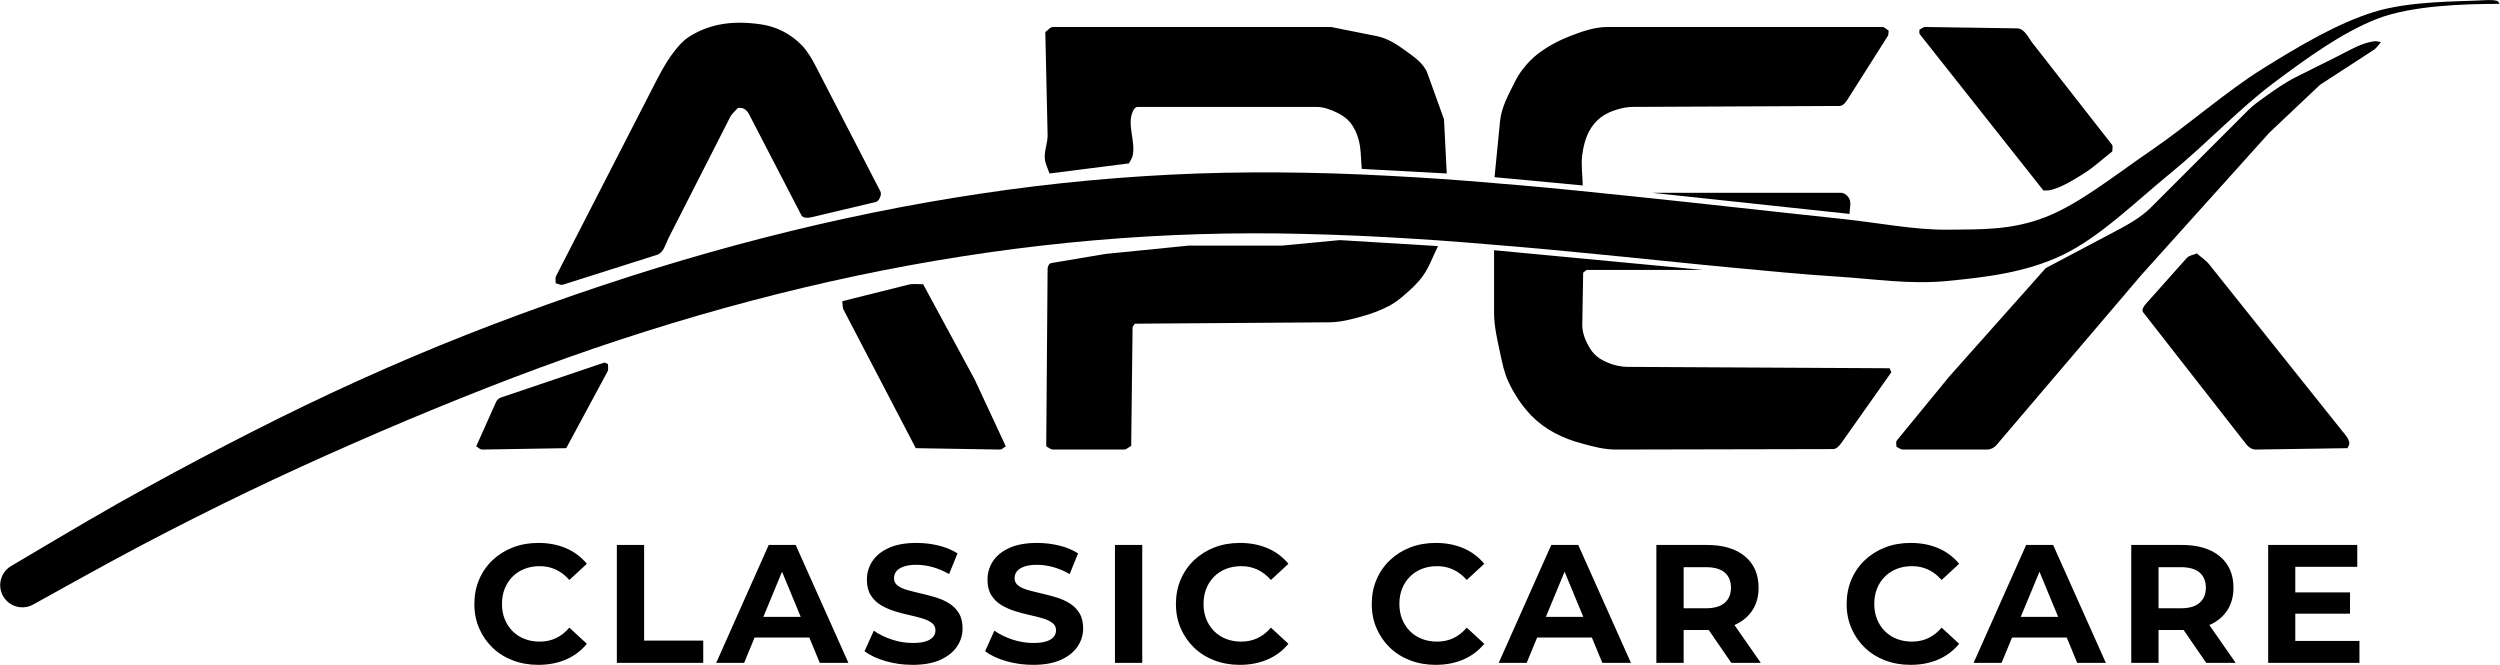
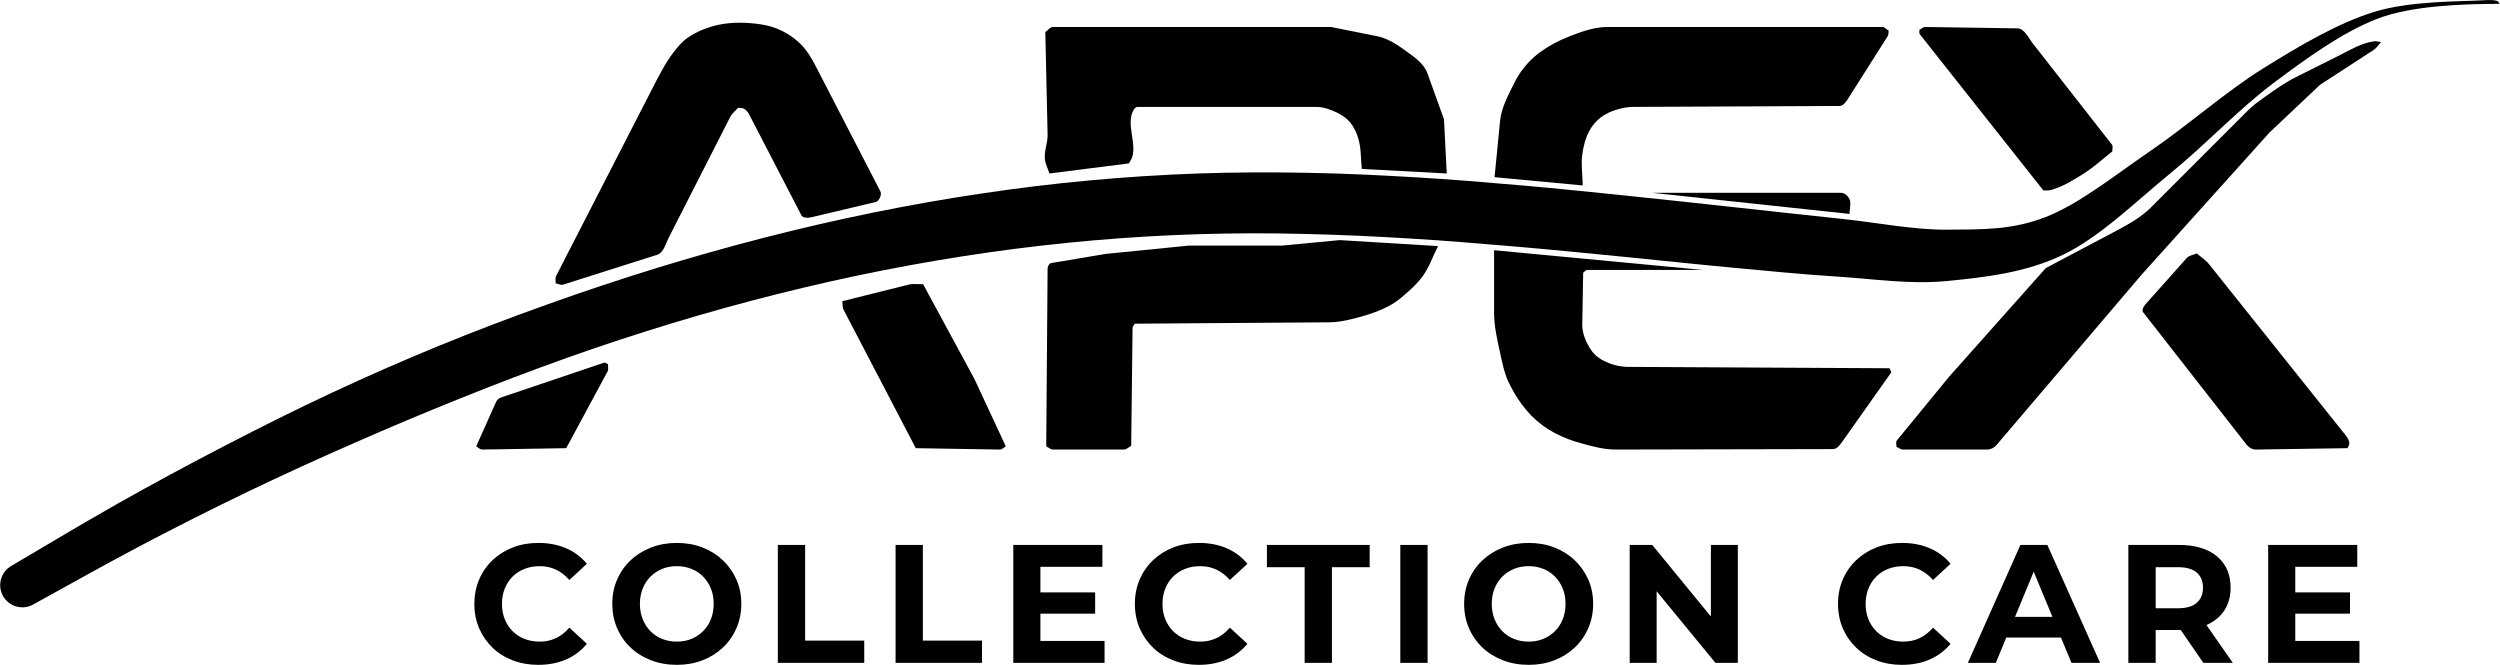
<svg xmlns="http://www.w3.org/2000/svg" viewBox="19.88 35.88 907.12 241.25">
  <path fill-rule="evenodd" d="M240.5 168c-.5-.17-1-.67-1.5-.5l-37.5 12.67c-.74.25-1.35.95-1.67 1.66l-7.16 16c.72.39 1.34 1.18 2.16 1.17l30.5-.5 15-27.83c.43-.79.11-1.78.17-2.67m85-22.83c.17 1.05.01 2.22.5 3.16l26.17 50.17 30.5.5c.82.01 1.44-.78 2.16-1.17L373.5 173.5 354.83 139c-1.77.06-3.6-.26-5.33.17zm487.83-15.67-15 16.83c-.65.74-1.44 2.06-.83 2.84l37.5 48c.78 1 2.07 1.85 3.33 1.83l33.34-.5c.22-.61.72-1.19.66-1.83-.16-1.74-1.58-3.14-2.66-4.5l-48.17-60.34c-1.25-1.57-3-2.66-4.5-4-1.22.56-2.77.67-3.67 1.67M562 126.67v22.66c0 4.89 1.13 9.73 2.17 14.5.77 3.56 1.46 7.2 3 10.5 2.09 4.5 4.9 8.75 8.33 12.34A35 35 0 0 0 584 193a46 46 0 0 0 10 3.83c3.97 1.11 8.05 2.18 12.17 2.17l78.83-.17c1.42 0 2.51-1.5 3.33-2.66l17.67-25c.33-.48-.33-1.11-.5-1.67l-95-.5c-3.41-.02-6.9-1.1-9.83-2.83a11.5 11.5 0 0 1-3.84-3.84c-1.59-2.59-2.88-5.62-2.83-8.66l.33-18.84c.5-.33.9-1 1.5-1h42zm-20.33-1.5L506 123l-21 2h-33.83l-30 3-19.84 3.33c-.79.14-1.32 1.2-1.33 2l-.5 64.5c.83.39 1.58 1.17 2.5 1.17h25.67c.99 0 1.77-.89 2.66-1.33l.5-42.84c.01-.57.56-1 .84-1.5l70.5-.5c4.24-.03 8.42-1.16 12.5-2.33a47 47 0 0 0 9.33-3.67c1.86-1 3.56-2.29 5.17-3.66 2.54-2.17 5.05-4.46 7-7.17 2.36-3.29 3.66-7.22 5.5-10.83m77.66-19.34L691 113.5c-.06-1.89.75-4.01-.17-5.67-.58-1.05-1.79-2-3-2zm264.5-54.66c-.77-.11-1.55-.43-2.33-.34-4.7.58-8.93 3.22-13.17 5.34L853 63.83c-4.07 2.04-7.8 4.69-11.5 7.34-2.02 1.45-4.07 2.9-5.83 4.66l-35.34 35.34c-3.59 3.59-8.17 6.12-12.66 8.5l-25.5 13.5-35 39.33-19 23.17c-.5.6-.11 1.55-.17 2.33.78.33 1.49 1 2.33 1H741c1.24 0 2.53-.72 3.33-1.67L797 135.5 843.33 84l18.34-17.33L881.17 54c1.08-.71 1.77-1.89 2.66-2.83m-167.5-4.5c.06.55-.18 1.23.17 1.66L761.33 105c.89-.06 1.81.06 2.67-.17 4.32-1.16 8.21-3.62 12-6 3.69-2.32 6.89-5.33 10.33-8-.05-.83.35-1.84-.16-2.5L757.5 51.67c-1.62-2.08-3.03-5.46-5.67-5.5l-33.33-.5c-.8-.02-1.44.66-2.17 1m-154.16 53.5 32 3c-.06-3.73-.67-7.48-.17-11.17.4-2.93 1.11-5.89 2.5-8.5a16 16 0 0 1 4.17-5 18 18 0 0 1 5.83-2.83c1.93-.62 3.97-.99 6-1l74.83-.34c1.5 0 2.54-1.73 3.34-3L704.83 49c.37-.57.23-1.33.34-2-.78-.44-1.44-1.33-2.34-1.33h-99.66c-4.69 0-9.3 1.63-13.67 3.33-4.08 1.59-8 3.7-11.5 6.33a30 30 0 0 0-5.33 5.34 27 27 0 0 0-3.17 5c-2.25 4.51-4.84 9.14-5.33 14.16zm-163-52.67.83 37.33c.06 2.91-1.27 5.77-1 8.67.17 1.85 1.11 3.56 1.67 5.33l28.83-3.66c.44-.89 1.11-1.7 1.33-2.67 1.23-5.19-2.04-11.07 0-16 .33-.8.97-1.83 1.84-1.83h64.83c2.66 0 5.29.99 7.67 2.16 1.74.87 3.43 2 4.66 3.5a17 17 0 0 1 3 6.17c.99 3.44.78 7.11 1.17 10.67l30.83 1.66-1-19.66-6-16.67c-1.34-3.73-5.12-6.16-8.33-8.5-3.01-2.19-6.35-4.27-10-5l-16.67-3.33H402c-1.12 0-1.89 1.22-2.83 1.83m-88.34 4.83a25.6 25.6 0 0 0-15.16-7.66c-4.9-.69-9.99-.82-14.84.16-4 .82-7.95 2.38-11.33 4.67-2.11 1.43-3.79 3.47-5.33 5.5-3 3.95-5.24 8.43-7.5 12.83l-35 68.17c-.41.79-.11 1.78-.17 2.67.89.16 1.8.77 2.67.5l34.16-10.84c2.37-.75 3.04-3.95 4.17-6.16l22.33-43.84c.67-1.3 1.89-2.22 2.84-3.33.72.11 1.52-.01 2.16.33.8.43 1.42 1.2 1.84 2l19 36.67c.59 1.15 2.57.97 3.83.67l23.17-5.5c.84-.2 1.37-1.19 1.66-2 .21-.58.28-1.29 0-1.84l-23.5-45.5c-1.38-2.67-2.92-5.33-5-7.5" />
-   <path d="M215.16 277.12q-4.95 0-9.2-1.62t-7.36-4.61-4.86-7.03T192 255t1.74-8.86 4.89-7.03 7.37-4.61 9.22-1.62q5.56 0 10.06 1.92 4.49 1.93 7.54 5.65l-6.35 5.87q-2.2-2.5-4.89-3.76t-5.87-1.25q-2.99 0-5.5.98t-4.34 2.81-2.84 4.34-1.01 5.56 1.01 5.56 2.84 4.34 4.34 2.81 5.5.98q3.18 0 5.87-1.25 2.69-1.26 4.89-3.82l6.35 5.86q-3.05 3.73-7.54 5.69-4.5 1.95-10.12 1.95m28.54-.73v-42.78h9.9v34.71h21.45v8.07Zm36.05 0 19.06-42.78h9.78l19.13 42.78h-10.39l-3.79-9.17h-19.86l-3.79 9.17Zm30.67-16.68-6.78-16.38-6.78 16.38ZM351 277.12q-5.14 0-9.84-1.37t-7.58-3.58l3.36-7.45q2.75 1.95 6.51 3.21 3.76 1.25 7.61 1.25 2.93 0 4.73-.58t2.66-1.62.86-2.39q0-1.71-1.35-2.71-1.34-1.01-3.54-1.65-2.2-.65-4.86-1.23t-5.32-1.43q-2.65-.86-4.86-2.2-2.2-1.35-3.57-3.55-1.38-2.2-1.38-5.62 0-3.67 1.99-6.69t5.99-4.83 10.05-1.8q4.04 0 7.95.94 3.91.95 6.9 2.85l-3.05 7.51q-3-1.71-5.99-2.53-3-.83-5.87-.83t-4.7.67-2.63 1.75q-.8 1.06-.8 2.47 0 1.65 1.35 2.66 1.34 1.01 3.54 1.62t4.86 1.22 5.32 1.41q2.66.79 4.86 2.14 2.2 1.34 3.57 3.54 1.38 2.2 1.38 5.56 0 3.61-2.02 6.6-2.02 3-6.02 4.83T351 277.12m43.75 0q-5.14 0-9.84-1.37t-7.58-3.58l3.36-7.45q2.75 1.95 6.51 3.21 3.76 1.25 7.61 1.25 2.93 0 4.73-.58t2.66-1.62.86-2.39q0-1.71-1.35-2.71-1.34-1.01-3.54-1.65-2.2-.65-4.86-1.23t-5.32-1.43q-2.65-.86-4.85-2.2t-3.58-3.55q-1.37-2.2-1.37-5.62 0-3.67 1.98-6.69 1.99-3.03 5.99-4.83t10.05-1.8q4.04 0 7.95.94 3.91.95 6.9 2.85l-3.05 7.51q-3-1.71-5.99-2.53-3-.83-5.87-.83t-4.7.67-2.63 1.75q-.8 1.06-.8 2.47 0 1.65 1.35 2.66 1.34 1.01 3.54 1.62t4.86 1.22 5.32 1.41q2.66.79 4.86 2.14 2.2 1.34 3.57 3.54 1.38 2.2 1.38 5.56 0 3.61-2.02 6.6-2.02 3-6.02 4.83t-10.11 1.83m29.69-.73v-42.78h9.9v42.78Zm45.28.73q-4.95 0-9.2-1.62t-7.36-4.61-4.86-7.03-1.74-8.86 1.74-8.86 4.89-7.03 7.36-4.61 9.23-1.62q5.56 0 10.05 1.92 4.5 1.93 7.55 5.65l-6.35 5.87q-2.2-2.5-4.89-3.76t-5.87-1.25q-3 0-5.5.98t-4.34 2.81-2.84 4.34-1.01 5.56 1.01 5.56 2.84 4.34 4.34 2.81q2.5.98 5.5.98 3.18 0 5.87-1.25 2.69-1.26 4.89-3.82l6.35 5.86q-3.05 3.73-7.55 5.69-4.49 1.95-10.11 1.95m71.06 0q-4.95 0-9.2-1.62t-7.36-4.61-4.86-7.03-1.74-8.86 1.74-8.86 4.89-7.03 7.36-4.61q4.22-1.62 9.23-1.62 5.56 0 10.05 1.92 4.5 1.93 7.55 5.65l-6.35 5.87q-2.2-2.5-4.89-3.76t-5.87-1.25q-2.99 0-5.5.98t-4.34 2.81-2.84 4.34-1.01 5.56 1.01 5.56 2.84 4.34 4.34 2.81 5.5.98q3.18 0 5.87-1.25 2.69-1.26 4.89-3.82l6.35 5.86q-3.05 3.73-7.55 5.69-4.49 1.95-10.11 1.95m22.91-.73 19.07-42.78h9.78l19.12 42.78h-10.38l-3.79-9.17h-19.87l-3.78 9.17Zm30.68-16.68-6.78-16.38-6.79 16.38Zm26.52 16.68v-42.78h18.27q8.92 0 13.87 4.13t4.95 11.39q0 4.77-2.26 8.22t-6.42 5.29q-.06 0-.06.06l9.54 13.69h-10.7l-8.19-11.92h-9.1v11.92Zm9.9-19.8h8.06q4.59 0 6.85-1.99 2.26-1.98 2.26-5.47 0-3.54-2.26-5.5-2.26-1.95-6.85-1.95h-8.06Zm82.3 20.53q-4.95 0-9.2-1.62t-7.36-4.61-4.86-7.03-1.74-8.86 1.74-8.86 4.89-7.03 7.36-4.61q4.22-1.62 9.23-1.62 5.56 0 10.06 1.92 4.49 1.93 7.54 5.65l-6.35 5.87q-2.2-2.5-4.89-3.76t-5.87-1.25q-2.99 0-5.5.98t-4.34 2.81-2.84 4.34-1.01 5.56 1.01 5.56 2.84 4.34 4.34 2.81 5.5.98q3.18 0 5.87-1.25 2.69-1.26 4.89-3.82l6.35 5.86q-3.05 3.73-7.54 5.69-4.5 1.95-10.12 1.95m22.91-.73 19.07-42.78h9.78l19.13 42.78h-10.39l-3.79-9.17h-19.86l-3.79 9.17Zm30.68-16.68-6.78-16.38-6.79 16.38Zm26.52 16.68v-42.78h18.27q8.92 0 13.87 4.13t4.95 11.39q0 4.77-2.26 8.22t-6.41 5.29q-.07 0-.07.06l9.54 13.69h-10.7l-8.19-11.92h-9.1v11.92Zm9.9-19.8h8.07q4.58 0 6.84-1.99 2.26-1.98 2.26-5.47 0-3.54-2.26-5.5-2.26-1.95-6.84-1.95h-8.07Zm39.78 19.8v-42.78h32.33v7.94h-22.49v9.29h19.86v7.7h-19.86v9.91H876v7.94Zm-810.8-21.25a8.05 8.05 0 0 1-8.16-13.88c6.45-3.78 25.81-15.4 38.73-22.68a1257 1257 0 0 1 38.8-20.96c12.94-6.7 25.87-13.18 38.85-19.23a892 892 0 0 1 39.05-17.12 914 914 0 0 1 39.21-14.96 920 920 0 0 1 39.24-13.07 866 866 0 0 1 39.26-11.09 801 801 0 0 1 39.3-9.06q19.66-4.02 39.34-6.95a695 695 0 0 1 78.81-7.31c13.13-.46 26.29-.49 39.4-.26s26.19.85 39.25 1.62 26.1 1.85 39.11 2.98c13 1.14 25.99 2.5 38.94 3.83 12.96 1.33 25.89 2.76 38.8 4.16 12.9 1.39 25.85 2.85 38.62 4.19 12.78 1.35 25.77 3.99 38.02 3.87s23.19.22 35.52-4.6 25.32-15.34 38.47-24.32 26.96-21.23 40.39-29.58 26.95-16.37 40.21-20.49c13.25-4.13 31.68-3.75 39.31-4.24 7.62-.49 5.37 1.08 6.45 1.29-12.86.01-32.17.54-44.78 5.51s-24.97 13.92-37.41 23.22c-12.44 9.31-24.49 22.21-37.22 32.59s-25.6 23.19-39.15 29.73-28.47 8.19-42.09 9.51c-13.61 1.32-26.49-.76-39.59-1.58-13.09-.82-26.02-2.13-38.98-3.33-12.97-1.2-25.91-2.62-38.82-3.88s-25.8-2.56-38.66-3.66c-12.87-1.1-25.7-2.17-38.51-2.94a988 988 0 0 0-38.36-1.68 679 679 0 0 0-76.4 2.3 702 702 0 0 0-38.23 4.37 733 733 0 0 0-38.27 6.49 768 768 0 0 0-38.31 8.58 812 812 0 0 0-38.35 10.62 859 859 0 0 0-38.38 12.63 1029 1029 0 0 0-38.4 14.59 1279 1279 0 0 0-38.56 16.21 1207 1207 0 0 0-38.75 17.74 1196 1196 0 0 0-38.82 19.56c-12.94 6.81-32.4 17.73-38.88 21.28" />
+   <path d="M215.16 277.12q-4.95 0-9.2-1.62t-7.36-4.61-4.86-7.03T192 255t1.74-8.86 4.89-7.03 7.37-4.61 9.22-1.62q5.56 0 10.06 1.92 4.49 1.93 7.54 5.65l-6.35 5.87q-2.2-2.5-4.89-3.76t-5.87-1.25q-2.99 0-5.5.98t-4.34 2.81-2.84 4.34-1.01 5.56 1.01 5.56 2.84 4.34 4.34 2.81 5.5.98q3.18 0 5.87-1.25 2.69-1.26 4.89-3.82l6.35 5.86q-3.05 3.73-7.54 5.69-4.5 1.95-10.12 1.95m50.36 0q-5.08 0-9.38-1.65t-7.46-4.64-4.89-7.03-1.74-8.8 1.74-8.8 4.92-7.03 7.46-4.64q4.27-1.65 9.29-1.65 5.07 0 9.32 1.65t7.39 4.64q3.15 3 4.92 7t1.77 8.83q0 4.77-1.77 8.83t-4.92 7.03-7.39 4.61-9.26 1.65m-.06-8.43q2.87 0 5.28-.98t4.25-2.81 2.84-4.34 1.01-5.56-1.01-5.56-2.81-4.34-4.25-2.81q-2.44-.98-5.31-.98-2.88 0-5.29.98t-4.25 2.81-2.84 4.34-1.01 5.56q0 2.99 1.01 5.53t2.81 4.37 4.25 2.81 5.32.98m36.66 7.7v-42.78h9.9v34.71h21.45v8.07Zm42.72 0v-42.78h9.9v34.71h21.45v8.07Zm42.71 0v-42.78h32.33v7.94h-22.49v9.29h19.86v7.7h-19.86v9.91h23.28v7.94Zm67.28.73q-4.95 0-9.19-1.62-4.25-1.62-7.37-4.61-3.11-2.99-4.86-7.03-1.74-4.03-1.74-8.86t1.74-8.86q1.75-4.04 4.89-7.03 3.15-2.99 7.37-4.61 4.21-1.62 9.23-1.62 5.56 0 10.05 1.92 4.49 1.93 7.55 5.65l-6.36 5.87q-2.2-2.5-4.89-3.76t-5.87-1.25q-2.99 0-5.5.98t-4.34 2.81-2.84 4.34-1.01 5.56 1.01 5.56 2.84 4.34 4.34 2.81 5.5.98q3.18 0 5.87-1.25 2.69-1.26 4.89-3.82l6.36 5.86q-3.06 3.73-7.55 5.69-4.49 1.95-10.12 1.95m38.44-.73v-34.71h-13.69v-8.07h37.28v8.07h-13.69v34.71Zm34.71 0v-42.78h9.9v42.78Zm46.63.73q-5.08 0-9.38-1.65t-7.46-4.64q-3.15-3-4.89-7.03t-1.74-8.8 1.74-8.8 4.92-7.03q3.18-2.99 7.46-4.64t9.29-1.65q5.07 0 9.32 1.65t7.39 4.64q3.15 3 4.92 7t1.77 8.83q0 4.77-1.77 8.83t-4.92 7.03-7.39 4.61-9.26 1.65m-.06-8.43q2.87 0 5.28-.98t4.25-2.81 2.84-4.34 1.01-5.56-1.01-5.56-2.81-4.34-4.25-2.81q-2.44-.98-5.31-.98-2.88 0-5.29.98t-4.25 2.81-2.84 4.34-1.01 5.56q0 2.99 1.01 5.53t2.81 4.37 4.25 2.81 5.32.98m36.66 7.7v-42.78h8.19l21.27 25.97v-25.97h9.78v42.78h-8.13l-21.33-25.97v25.97Zm98.75.73q-4.95 0-9.19-1.62-4.25-1.62-7.37-4.61t-4.86-7.03-1.74-8.86 1.74-8.86 4.89-7.03 7.37-4.61 9.22-1.62q5.57 0 10.06 1.92 4.49 1.93 7.55 5.65l-6.36 5.87q-2.2-2.5-4.89-3.76t-5.87-1.25q-2.99 0-5.5.98t-4.34 2.81-2.84 4.34-1.01 5.56 1.01 5.56 2.84 4.34 4.34 2.81 5.5.98q3.18 0 5.87-1.25 2.69-1.26 4.89-3.82l6.36 5.86q-3.06 3.73-7.55 5.69-4.49 1.95-10.12 1.95m23.96-.73 19.06-42.78h9.78l19.13 42.78H771.5l-3.79-9.17h-19.86l-3.79 9.17Zm30.68-16.68-6.79-16.38-6.78 16.38Zm27.55 16.68v-42.78h18.28q8.92 0 13.87 4.13t4.95 11.39q0 4.77-2.26 8.22t-6.42 5.29q-.06 0-.06.06l9.54 13.69h-10.7l-8.19-11.92h-9.1v11.92Zm9.91-19.8h8.06q4.59 0 6.85-1.99 2.26-1.98 2.26-5.47 0-3.54-2.26-5.5-2.26-1.95-6.85-1.95h-8.06Zm40.82 19.8v-42.78h32.33v7.94h-22.49v9.29h19.86v7.7h-19.86v9.91H876v7.94Zm-810.8-21.25a8.05 8.05 0 0 1-8.16-13.88c6.45-3.78 25.81-15.4 38.73-22.68a1257 1257 0 0 1 38.8-20.96c12.94-6.7 25.87-13.18 38.85-19.23a892 892 0 0 1 39.05-17.12 914 914 0 0 1 39.21-14.96 920 920 0 0 1 39.24-13.07 866 866 0 0 1 39.26-11.09 801 801 0 0 1 39.3-9.06q19.66-4.02 39.34-6.95a695 695 0 0 1 78.81-7.31c13.13-.46 26.29-.49 39.4-.26s26.19.85 39.25 1.62 26.1 1.85 39.11 2.98c13 1.14 25.99 2.5 38.94 3.83 12.96 1.33 25.89 2.76 38.8 4.16 12.9 1.39 25.85 2.85 38.62 4.19 12.78 1.35 25.77 3.99 38.02 3.87s23.19.22 35.52-4.6 25.32-15.34 38.47-24.32 26.96-21.23 40.39-29.58 26.95-16.37 40.21-20.49c13.25-4.13 31.68-3.75 39.31-4.24 7.62-.49 5.37 1.08 6.45 1.29-12.86.01-32.17.54-44.78 5.51s-24.97 13.92-37.41 23.22c-12.44 9.31-24.49 22.21-37.22 32.59s-25.6 23.19-39.15 29.73-28.47 8.19-42.09 9.51c-13.61 1.32-26.49-.76-39.59-1.58-13.09-.82-26.02-2.13-38.98-3.33-12.97-1.2-25.91-2.62-38.82-3.88s-25.8-2.56-38.66-3.66c-12.87-1.1-25.7-2.17-38.51-2.94a988 988 0 0 0-38.36-1.68 679 679 0 0 0-76.4 2.3 702 702 0 0 0-38.23 4.37 733 733 0 0 0-38.27 6.49 768 768 0 0 0-38.31 8.58 812 812 0 0 0-38.35 10.62 859 859 0 0 0-38.38 12.63 1029 1029 0 0 0-38.4 14.59 1279 1279 0 0 0-38.56 16.21 1207 1207 0 0 0-38.75 17.74 1196 1196 0 0 0-38.82 19.56c-12.94 6.81-32.4 17.73-38.88 21.28" />
</svg>
